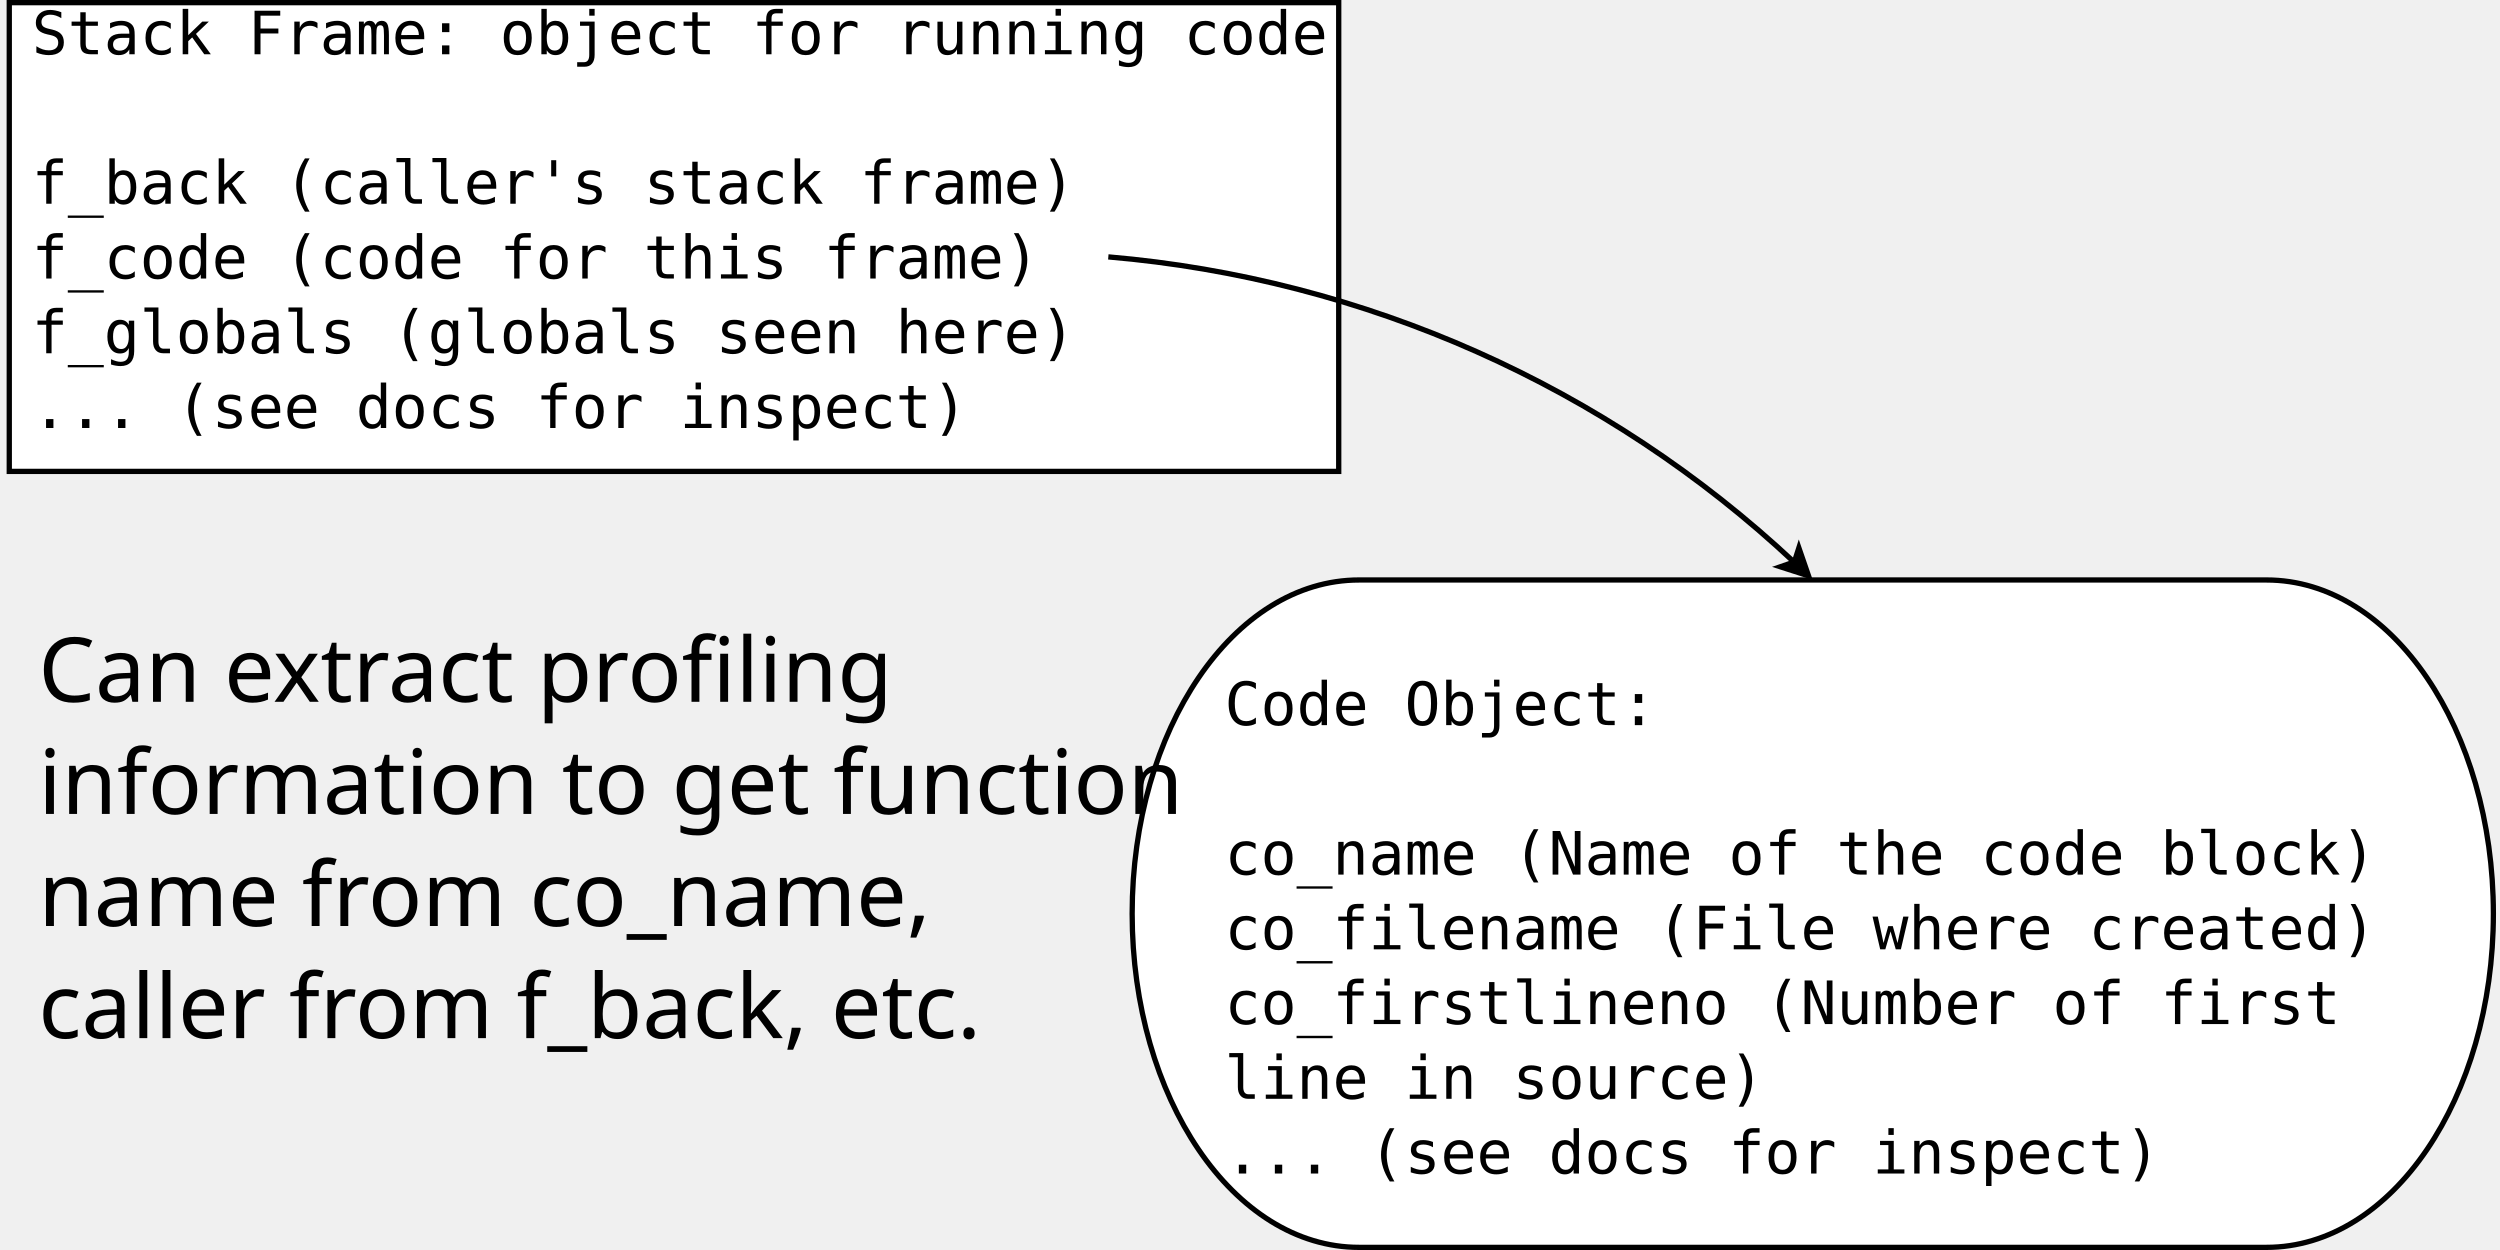
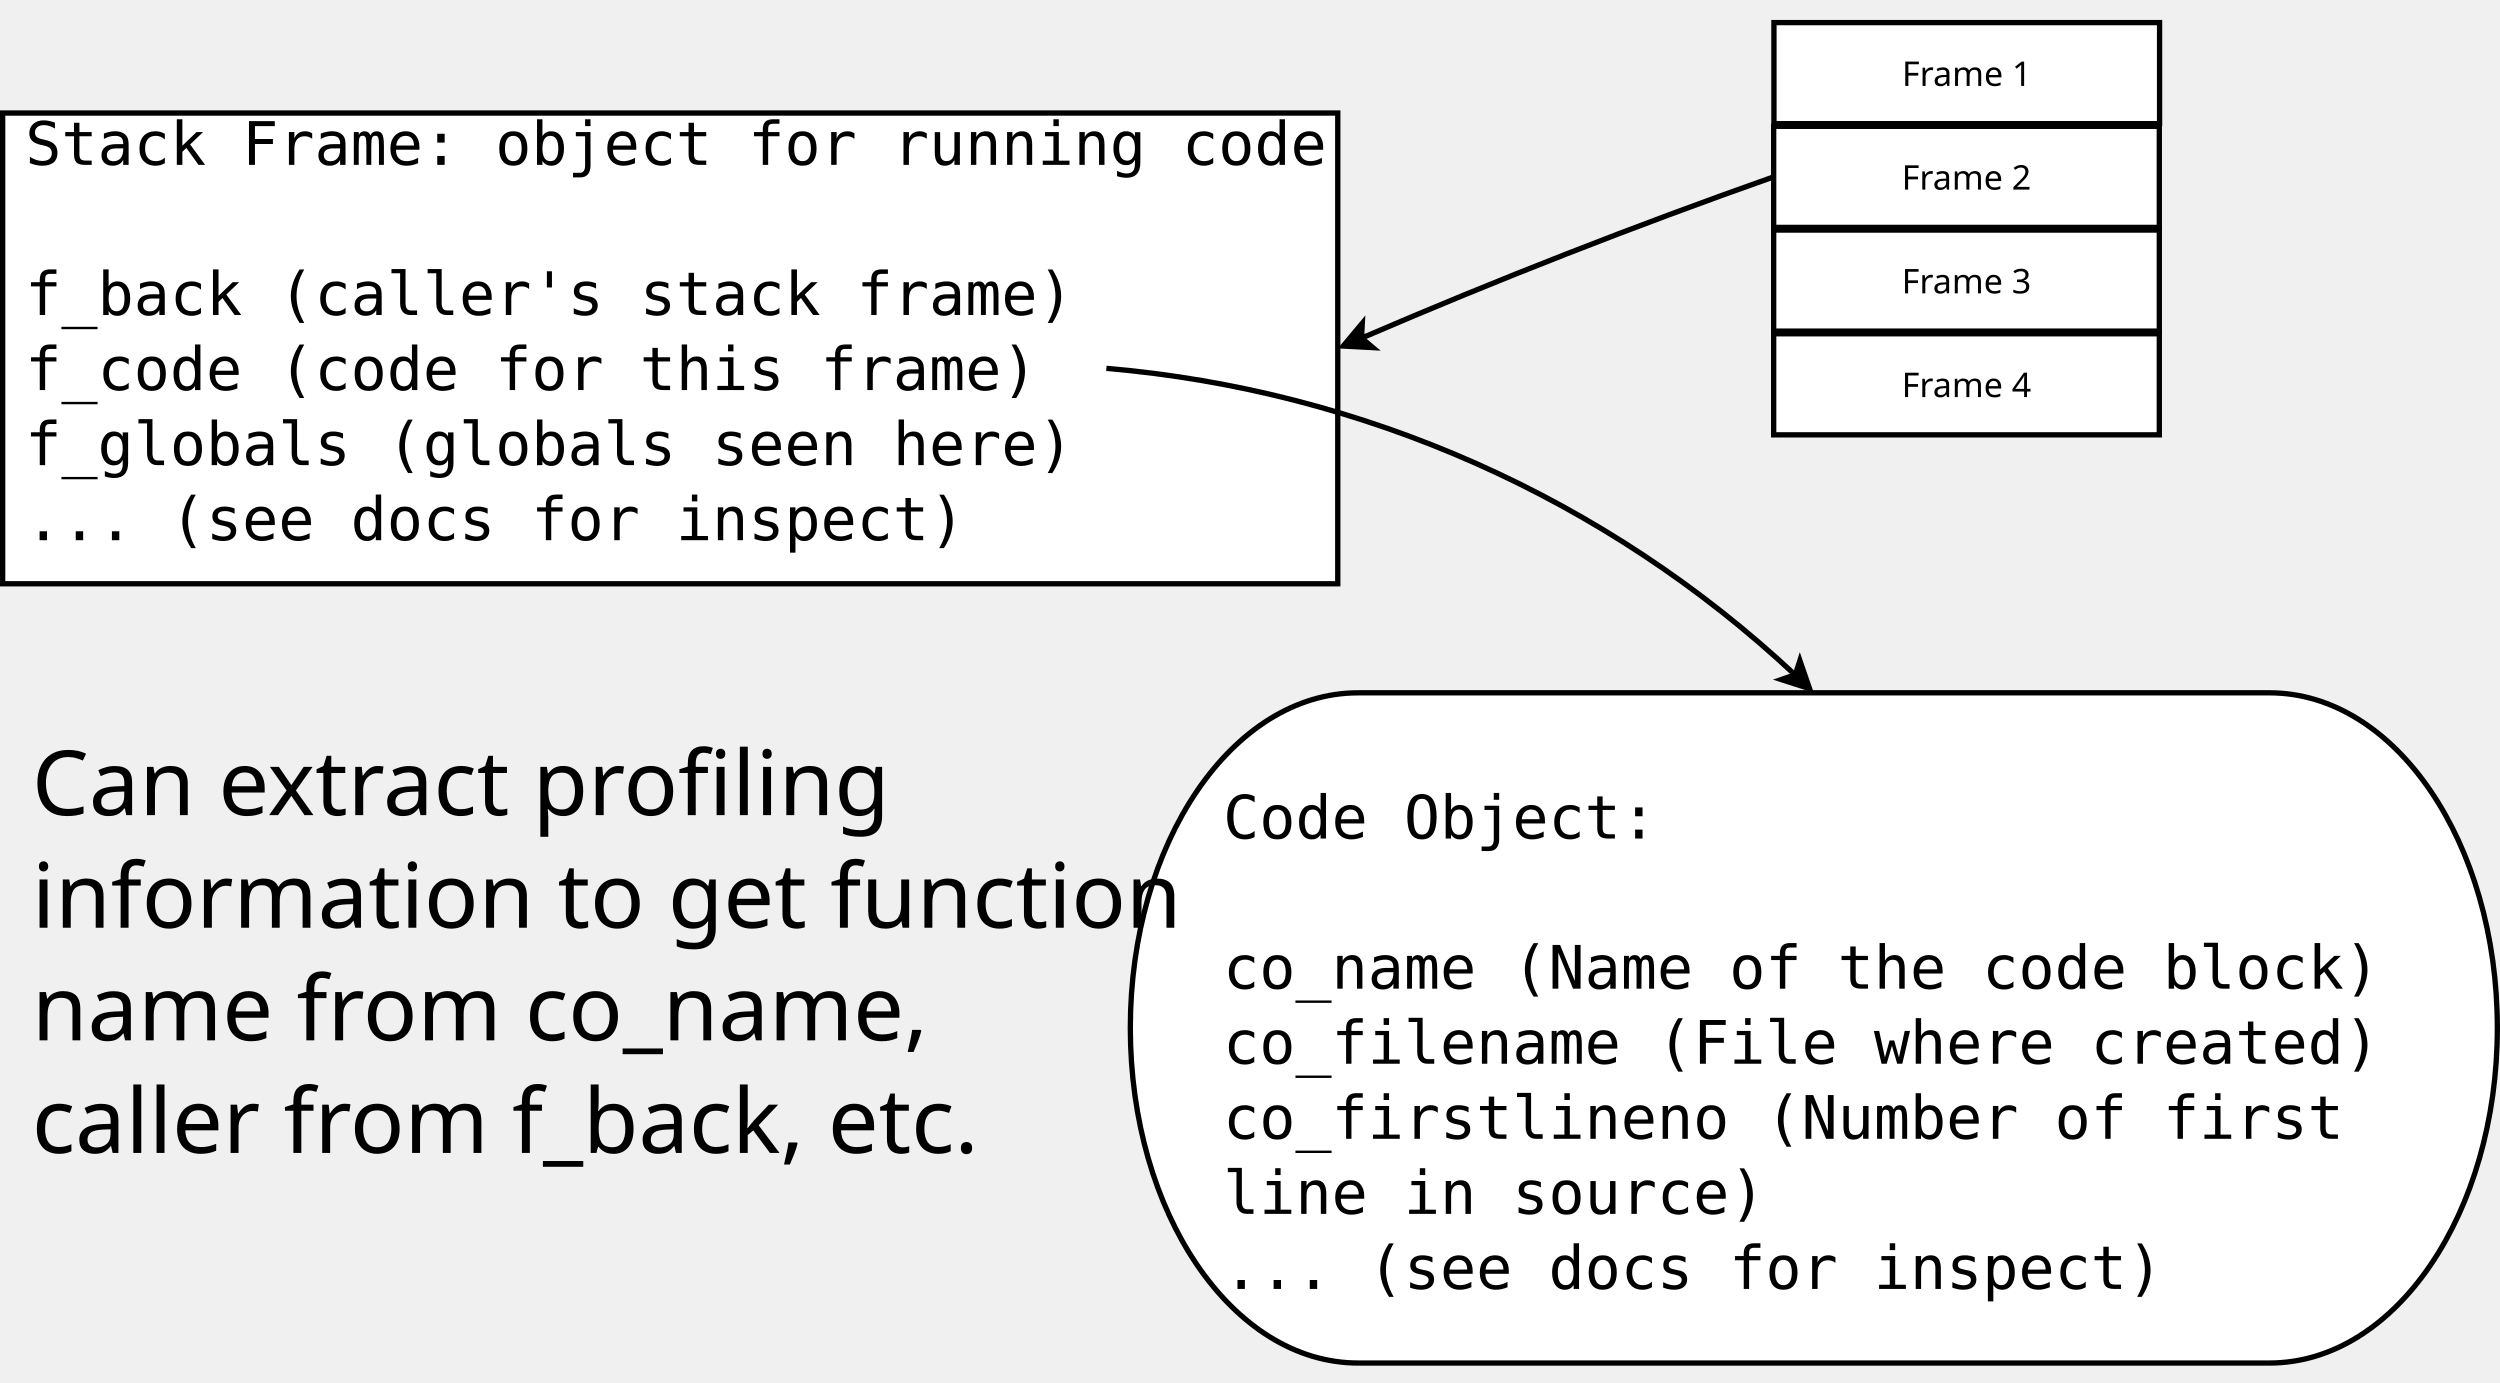
- <svg xmlns="http://www.w3.org/2000/svg" width="48cm" height="24cm" viewBox="178 61 941 472">
+ <svg xmlns="http://www.w3.org/2000/svg" width="47cm" height="26cm" viewBox="179 26 940 507">
  <text font-size="12.8" style="fill: #000000;text-anchor:start;font-family:sans-serif;font-style:normal;font-weight:normal" x="483.5" y="228.5">
    <tspan x="483.5" y="228.5" />
  </text>
  <text font-size="12.8" style="fill: #000000;text-anchor:start;font-family:sans-serif;font-style:normal;font-weight:normal" x="483.5" y="228.5">
    <tspan x="483.5" y="228.5" />
  </text>
  <g>
    <rect style="fill: #ffffff" x="180" y="62" width="502" height="177" />
    <rect style="fill: none; fill-opacity:0; stroke-width: 2; stroke: #000000" x="180" y="62" width="502" height="177" />
    <text font-size="12.8" style="fill: #000000;text-anchor:middle;font-family:sans-serif;font-style:normal;font-weight:normal" x="431" y="155.3">
      <tspan x="431" y="155.3" />
    </text>
  </g>
  <text font-size="22.578" style="fill: #000000;text-anchor:start;font-family:monospace;font-style:normal;font-weight:normal" x="188.5" y="81.5">
    <tspan x="188.5" y="81.5">Stack Frame: object for running code</tspan>
    <tspan x="188.5" y="109.722" />
    <tspan x="188.5" y="137.944">  f_back (caller's stack frame)</tspan>
    <tspan x="188.5" y="166.167">  f_code (code for this frame)</tspan>
    <tspan x="188.5" y="194.389">  f_globals (globals seen here)</tspan>
    <tspan x="188.5" y="222.611">  ... (see docs for inspect)</tspan>
  </text>
  <g>
    <path style="fill: #ffffff" d="M 689.667 280 L 1032.33,280 C 1079.65,280 1118,336.412 1118,406 C 1118,475.588 1079.65,532 1032.33,532 L 689.667,532 C 642.354,532 604,475.588 604,406 C 604,336.412 642.354,280 689.667,280z" />
    <path style="fill: none; fill-opacity:0; stroke-width: 2; stroke: #000000" d="M 689.667 280 L 1032.33,280 C 1079.65,280 1118,336.412 1118,406 C 1118,475.588 1079.65,532 1032.33,532 L 689.667,532 C 642.354,532 604,475.588 604,406 C 604,336.412 642.354,280 689.667,280" />
-     <text font-size="12.8" style="fill: #000000;text-anchor:middle;font-family:sans-serif;font-style:normal;font-weight:normal" x="861" y="411">
-       <tspan x="861" y="411" />
+     <text font-size="12.8" style="fill: #000000;text-anchor:middle;font-family:sans-serif;font-style:normal;font-weight:normal" x="861" y="410.8">
+       <tspan x="861" y="410.8" />
    </text>
  </g>
  <text font-size="22.578" style="fill: #000000;text-anchor:start;font-family:monospace;font-style:normal;font-weight:normal" x="638.9" y="334.8">
    <tspan x="638.9" y="334.8">Code Object:</tspan>
    <tspan x="638.9" y="363.022" />
    <tspan x="638.9" y="391.244">  co_name (Name of the code block)</tspan>
    <tspan x="638.9" y="419.467">  co_filename (File where created)</tspan>
    <tspan x="638.9" y="447.689">  co_firstlineno (Number of first</tspan>
    <tspan x="638.9" y="475.911">                  line in source)</tspan>
    <tspan x="638.9" y="504.133">  ... (see docs for inspect)</tspan>
  </text>
  <g>
    <path style="fill: none; fill-opacity:0; stroke-width: 2; stroke: #000000" d="M 853.968,273.269 A 432.955,432.955 0 0 0 595,158" />
    <polygon style="fill: #000000" points="859.402,278.436 848.759,275.013 854.043,273.189 855.754,267.867 " />
    <polygon style="fill: none; fill-opacity:0; stroke-width: 2; stroke: #000000" points="859.402,278.436 848.759,275.013 854.043,273.189 855.754,267.867 " />
  </g>
-   <text font-size="33.866" style="fill: #000000;text-anchor:start;font-family:sans-serif;font-style:normal;font-weight:normal" x="191" y="326">
+   <text font-size="33.867" style="fill: #000000;text-anchor:start;font-family:sans-serif;font-style:normal;font-weight:normal" x="191" y="326">
    <tspan x="191" y="326">Can extract profiling</tspan>
    <tspan x="191" y="368.333">information to get function</tspan>
    <tspan x="191" y="410.667">name from co_name,</tspan>
    <tspan x="191" y="453">caller from f_back, etc.</tspan>
  </text>
+   <g>
+     <rect style="fill: #ffffff" x="846" y="28" width="145" height="38" />
+     <rect style="fill: none; fill-opacity:0; stroke-width: 2; stroke: #000000" x="846" y="28" width="145" height="38" />
+     <text font-size="12.8" style="fill: #000000;text-anchor:middle;font-family:sans-serif;font-style:normal;font-weight:normal" x="918.5" y="51.8">
+       <tspan x="918.5" y="51.8">Frame 1</tspan>
+     </text>
+   </g>
+   <g>
+     <rect style="fill: #ffffff" x="845.9" y="67" width="145" height="38" />
+     <rect style="fill: none; fill-opacity:0; stroke-width: 2; stroke: #000000" x="845.9" y="67" width="145" height="38" />
+     <text font-size="12.8" style="fill: #000000;text-anchor:middle;font-family:sans-serif;font-style:normal;font-weight:normal" x="918.4" y="90.8">
+       <tspan x="918.4" y="90.8">Frame 2</tspan>
+     </text>
+   </g>
+   <g>
+     <rect style="fill: #ffffff" x="845.9" y="106" width="145" height="38" />
+     <rect style="fill: none; fill-opacity:0; stroke-width: 2; stroke: #000000" x="845.9" y="106" width="145" height="38" />
+     <text font-size="12.8" style="fill: #000000;text-anchor:middle;font-family:sans-serif;font-style:normal;font-weight:normal" x="918.4" y="129.8">
+       <tspan x="918.4" y="129.8">Frame 3</tspan>
+     </text>
+   </g>
+   <g>
+     <rect style="fill: #ffffff" x="845.9" y="145" width="145" height="38" />
+     <rect style="fill: none; fill-opacity:0; stroke-width: 2; stroke: #000000" x="845.9" y="145" width="145" height="38" />
+     <text font-size="12.8" style="fill: #000000;text-anchor:middle;font-family:sans-serif;font-style:normal;font-weight:normal" x="918.4" y="168.8">
+       <tspan x="918.4" y="168.8">Frame 4</tspan>
+     </text>
+   </g>
+   <g>
+     <path style="fill: none; fill-opacity:0; stroke-width: 2; stroke: #000000" d="M 845.9,86 A 2468.86,2468.86 0 0 0 690.934,146.631" />
+     <polygon style="fill: #000000" points="684.05,149.607 691.223,141.031 690.927,146.614 695.215,150.2 " />
+     <polygon style="fill: none; fill-opacity:0; stroke-width: 2; stroke: #000000" points="684.05,149.607 691.223,141.031 690.927,146.614 695.215,150.2 " />
+   </g>
</svg>
